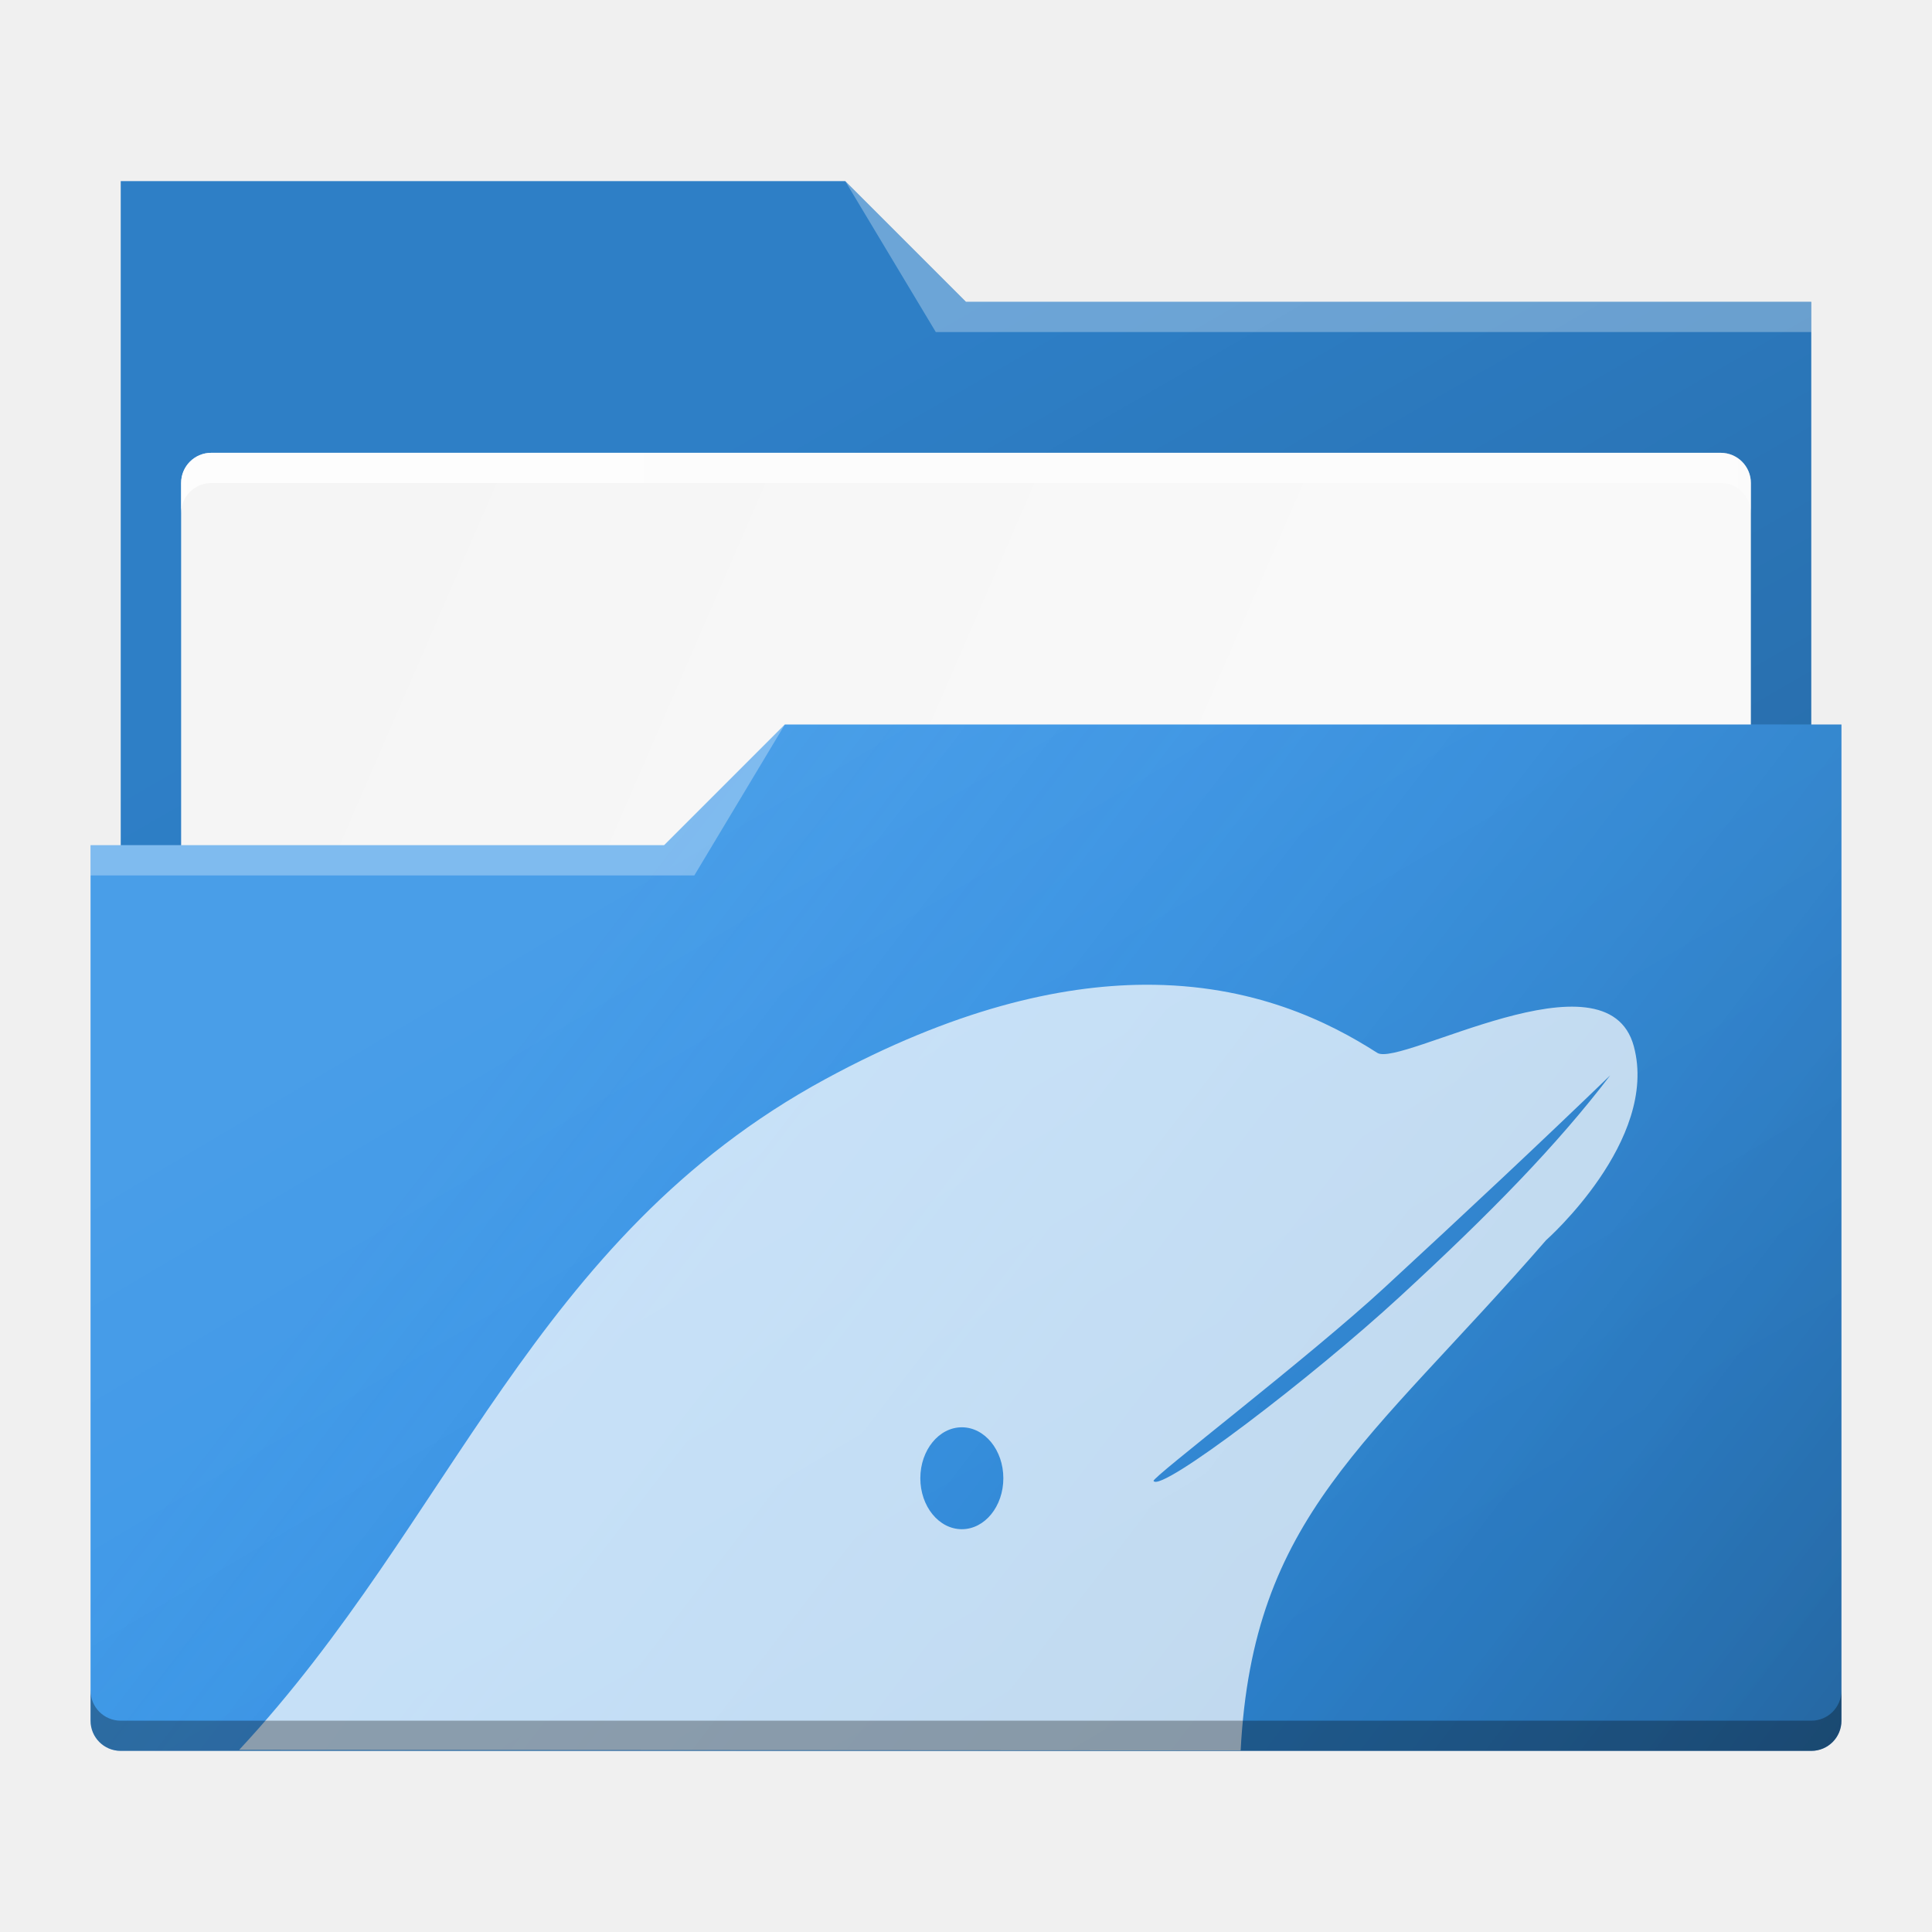
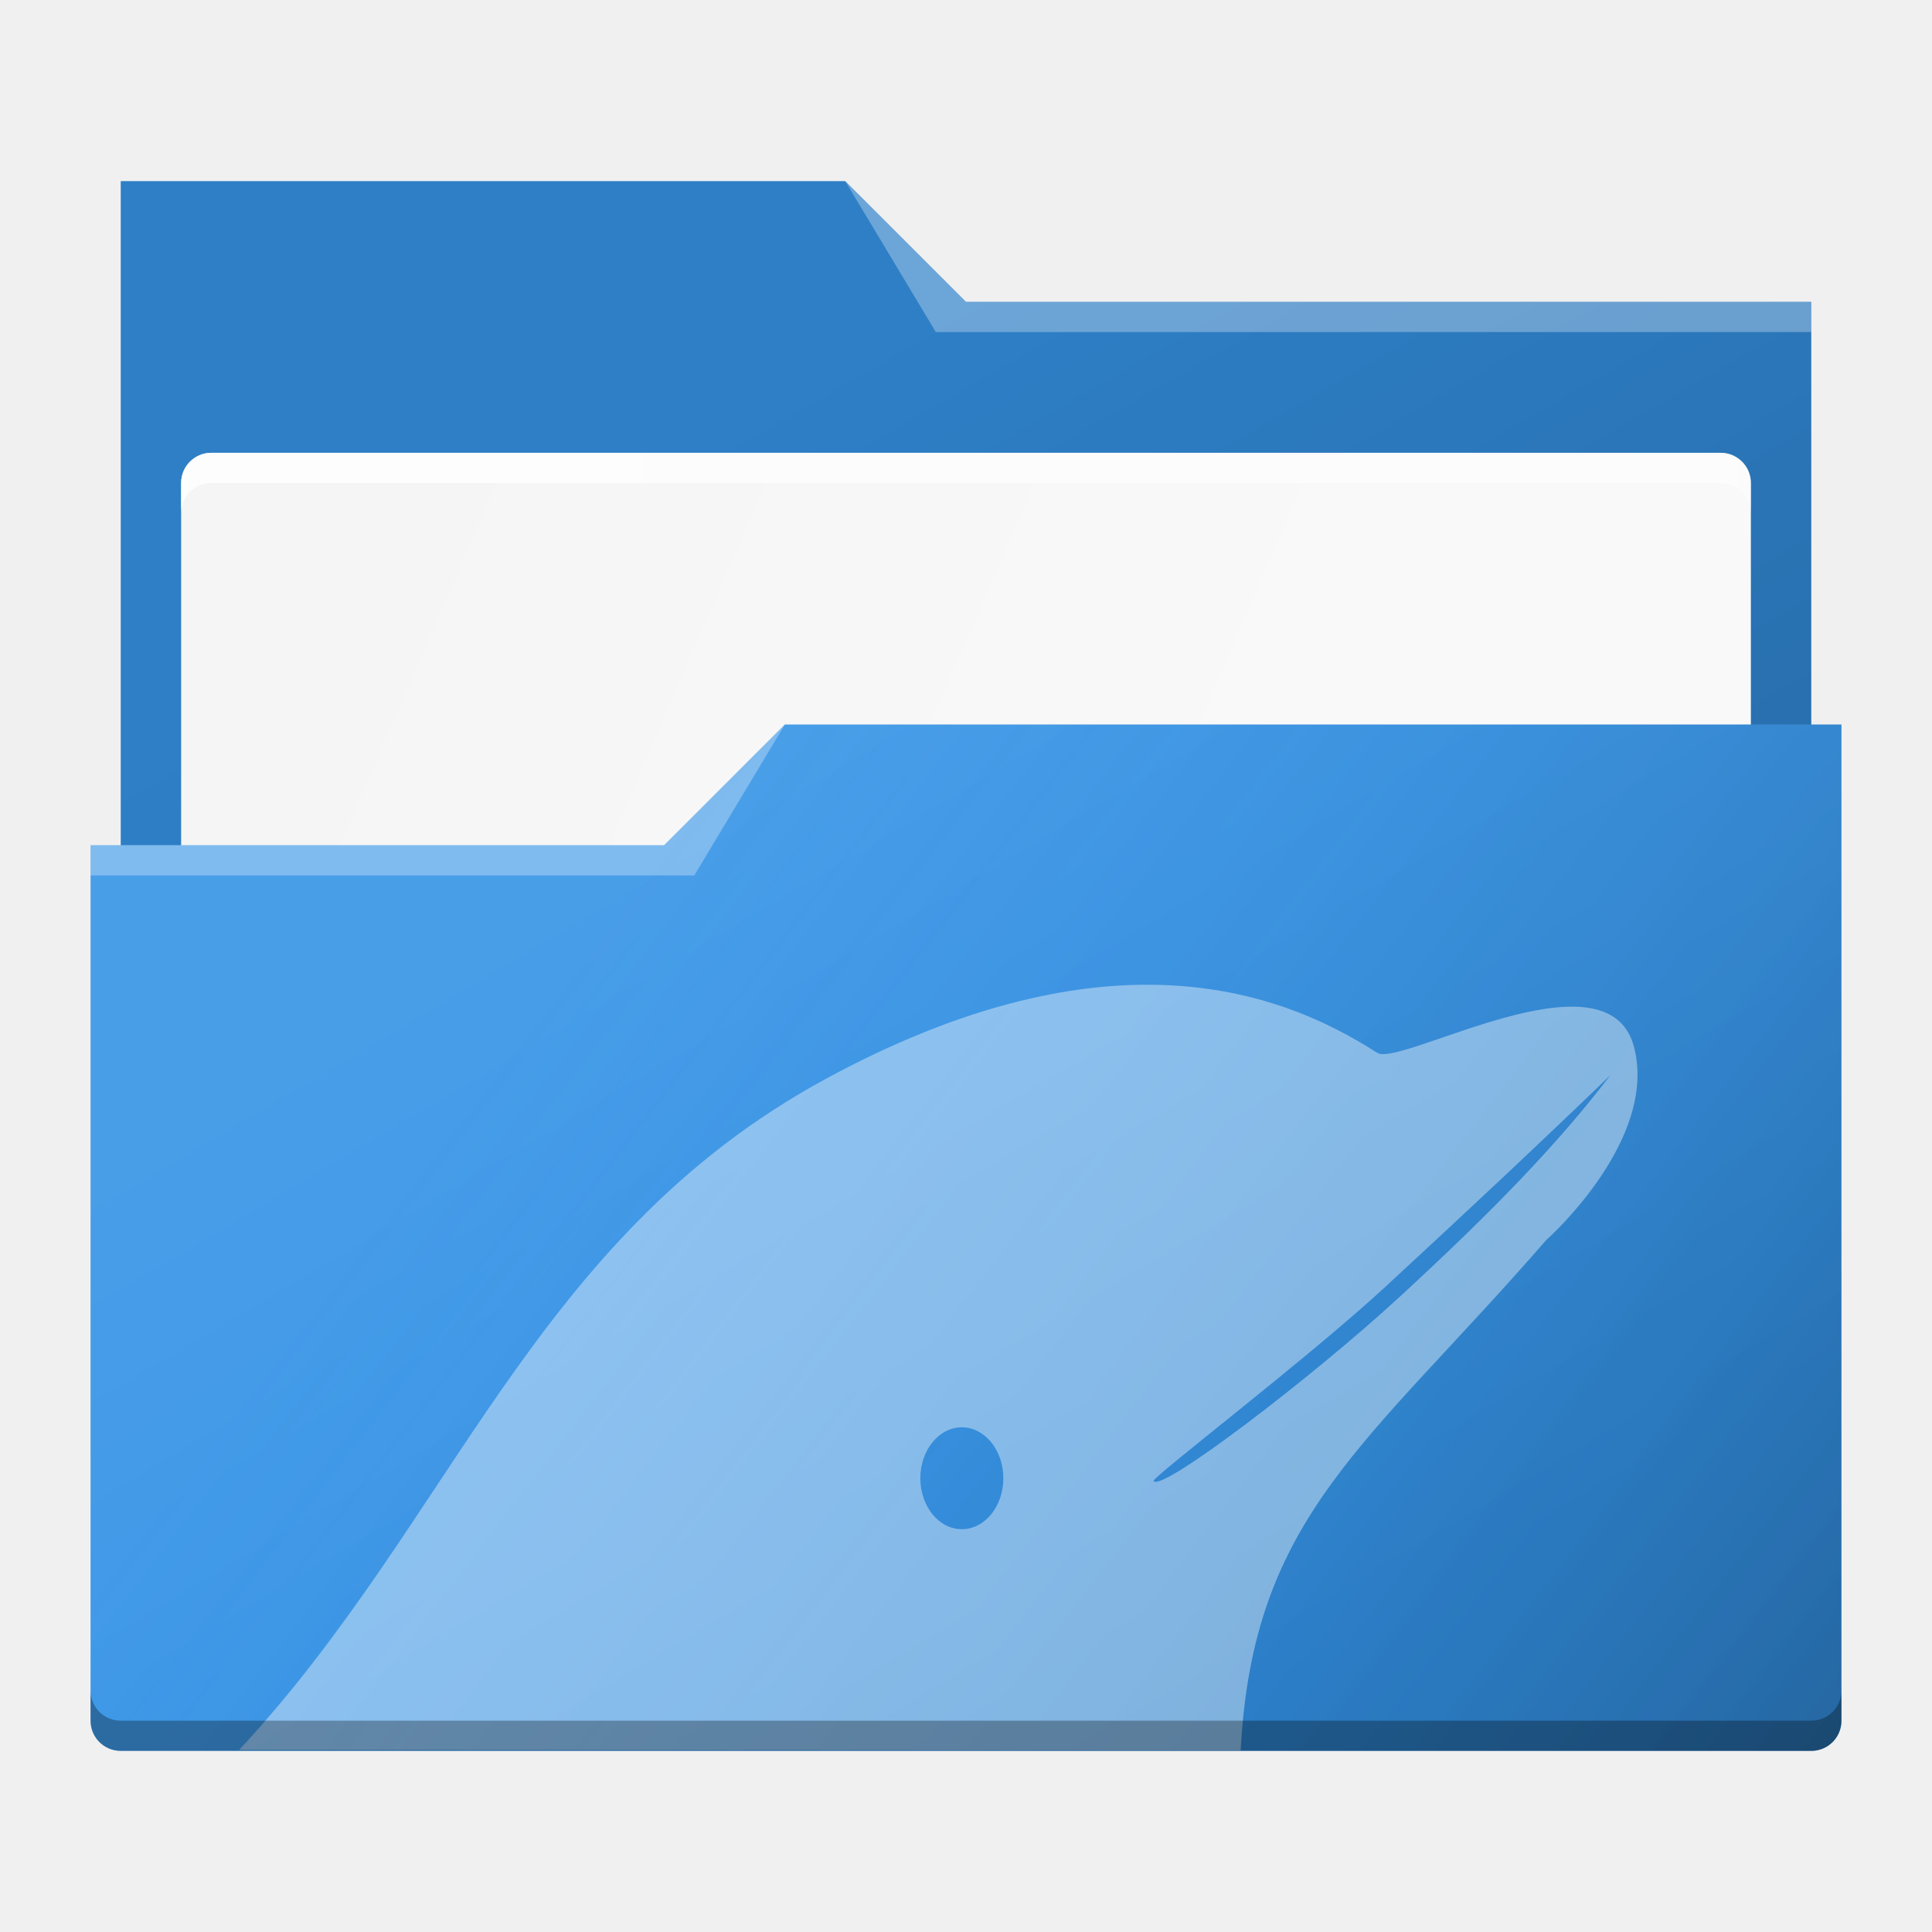
<svg xmlns="http://www.w3.org/2000/svg" xmlns:xlink="http://www.w3.org/1999/xlink" width="64" version="1.1" height="64" id="svg2">
  <defs id="defs5455">
    <linearGradient id="linearGradient3">
      <stop style="stop-color:#e5fbff;stop-opacity:1;" offset="1" id="stop2" />
      <stop style="stop-color:#ababab;stop-opacity:0.995;" offset="1" id="stop3" />
    </linearGradient>
    <linearGradient id="linearGradient82546">
      <stop style="stop-color:#000000;stop-opacity:0.398;" offset="0" id="stop82542" />
      <stop style="stop-color:#000000;stop-opacity:1;" offset="1" id="stop82544" />
    </linearGradient>
    <linearGradient id="linearGradient39400">
      <stop style="stop-color:#000000;stop-opacity:1" offset="0" id="stop39396" />
      <stop style="stop-color:#147cdc;stop-opacity:0;" offset="1" id="stop39398" />
    </linearGradient>
    <linearGradient id="linearGradient919">
      <stop style="stop-color:#ffffff;stop-opacity:1;" offset="0" id="stop915" />
      <stop style="stop-color:#ffffff;stop-opacity:0;" offset="1" id="stop917" />
    </linearGradient>
    <linearGradient id="linearGradient4393">
      <stop style="stop-color:#000000;stop-opacity:1;" offset="0" id="stop4395" />
      <stop style="stop-color:#000000;stop-opacity:0;" offset="1" id="stop4397" />
    </linearGradient>
    <linearGradient id="linearGradient4227">
      <stop id="stop4229" offset="0" style="stop-color:#f5f5f5;stop-opacity:1" />
      <stop id="stop4231" offset="1" style="stop-color:#f9f9f9;stop-opacity:1" />
    </linearGradient>
    <linearGradient id="linearGradient4274">
      <stop id="stop4276" offset="0" style="stop-color:#ffffff;stop-opacity:1;" />
      <stop id="stop4278" offset="1" style="stop-color:#ffffff;stop-opacity:0.488" />
    </linearGradient>
    <linearGradient xlink:href="#linearGradient919" id="linearGradient921" x1="339.668" y1="472.302" x2="357.403" y2="502.195" gradientUnits="userSpaceOnUse" gradientTransform="translate(-317.6676,-444.3018)" />
    <linearGradient xlink:href="#linearGradient39400" id="linearGradient39402" x1="376.818" y1="549.95" x2="337.818" y2="519.95" gradientUnits="userSpaceOnUse" gradientTransform="translate(-315.8183,-491.9504)" />
    <linearGradient xlink:href="#linearGradient4393" id="linearGradient49568" gradientUnits="userSpaceOnUse" gradientTransform="translate(-353.7931,-518.2395)" x1="443.571" y1="510.798" x2="443.571" y2="526.798" />
    <linearGradient xlink:href="#linearGradient4274" id="linearGradient76299" gradientUnits="userSpaceOnUse" gradientTransform="translate(-384.5714,-480.798)" x1="390.571" y1="498.298" x2="442.571" y2="498.298" />
    <linearGradient xlink:href="#linearGradient4227" id="linearGradient76301" gradientUnits="userSpaceOnUse" gradientTransform="translate(-384.5714,-482.798)" x1="396.571" y1="498.798" x2="426.571" y2="511.798" />
    <linearGradient xlink:href="#linearGradient82546" id="linearGradient82548" x1="357.489" y1="494.852" x2="384.419" y2="541.495" gradientUnits="userSpaceOnUse" gradientTransform="translate(-326.5714,-483.798)" />
    <style id="current-color-scheme" type="text/css">      .ColorScheme-Highlight {
        color:#3593e6;
      }</style>
    <linearGradient xlink:href="#linearGradient3" id="linearGradient2" x1="410.571" y1="512.798" x2="432.071" y2="552.423" gradientUnits="userSpaceOnUse" gradientTransform="translate(-385.8973,-483.798)" />
    <marker markerWidth="16.165" markerHeight="14.026" refX="8.082" refY="7.013" orient="auto" id="marker1511">
      <path style="opacity:0.507;fill:#ff0000" id="path1455" d="M 27.135,57.452 10.978,57.942 18.632,43.704 Z" transform="rotate(1.546377,1632.558,-370.7338)" />
    </marker>
  </defs>
  <path style="fill:currentColor" id="path76317" d="m 4,6 v 5 22 c 0,0.554 0.446,1 1,1 h 54 c 0.554,0 1,-0.446 1,-1 V 11.01 c 0,-0.003 -0.002,-0.006 -0.002,-0.01 H 60 v -1 H 32 l -4,-4 H 4 Z" class="ColorScheme-Highlight" />
  <path style="opacity:0.35;fill:url(#linearGradient82548);fill-opacity:1" id="path76289" d="m 4,6 v 5 22 c 0,0.554 0.446,1 1,1 h 54 c 0.554,0 1,-0.446 1,-1 V 11.01 c 0,-0.003 -0.002,-0.006 -0.002,-0.01 H 60 v -1 H 32 l -4,-4 H 4 Z" />
  <rect ry="1" rx="1" y="15" x="6" height="15" width="52" id="rect76291" style="color:#000000;clip-rule:nonzero;display:inline;overflow:visible;visibility:visible;isolation:auto;mix-blend-mode:normal;color-interpolation:sRGB;color-interpolation-filters:linearRGB;solid-color:#000000;solid-opacity:1;fill:url(#linearGradient76301);fill-opacity:1;fill-rule:nonzero;stroke:none;stroke-width:1;stroke-linecap:butt;stroke-linejoin:miter;stroke-miterlimit:4;stroke-dasharray:none;stroke-dashoffset:0;stroke-opacity:1;marker:none;color-rendering:auto;image-rendering:auto;shape-rendering:auto;text-rendering:auto;enable-background:accumulate" />
  <path style="opacity:0.3;fill:#ffffff;fill-opacity:1;fill-rule:evenodd" id="path76293" d="m 3,28 v 1 H 23 l 3,-5 -4,4 z" />
  <path style="opacity:0.3;fill:#ffffff;fill-opacity:1;fill-rule:evenodd" id="path76295" d="m 28,6 3,5 h 2 27 V 10 H 33 32 Z" />
  <path id="path76297" d="m 7,15 c -0.554,0 -1,0.446 -1,1 v 1 c 0,-0.554 0.446,-1 1,-1 h 50 c 0.554,0 1,0.446 1,1 v -1 c 0,-0.554 -0.446,-1 -1,-1 z" style="color:#000000;clip-rule:nonzero;display:inline;overflow:visible;visibility:visible;opacity:0.85;isolation:auto;mix-blend-mode:normal;color-interpolation:sRGB;color-interpolation-filters:linearRGB;solid-color:#000000;solid-opacity:1;fill:url(#linearGradient76299);fill-opacity:1;fill-rule:nonzero;stroke:none;stroke-width:1;stroke-linecap:butt;stroke-linejoin:miter;stroke-miterlimit:4;stroke-dasharray:none;stroke-dashoffset:0;stroke-opacity:1;marker:none;color-rendering:auto;image-rendering:auto;shape-rendering:auto;text-rendering:auto;enable-background:accumulate" />
  <path style="fill:currentColor" d="m 26,24 -4,4 h -19 v 1 h 0.002 c -5e-5,0.004 -0.002,0.008 -0.002,0.012 V 56 57 c 0,0.554 0.446,1 1,1 h 56 c 0.554,0 1,-0.446 1,-1 v -1 -26.988 -0.012 -5 z" id="path889" class="ColorScheme-Highlight" />
  <path style="opacity:0.1;fill:url(#linearGradient921);fill-opacity:1" d="m 26,24 -4,4 h -19 v 1 h 0.002 c -5e-5,0.004 -0.002,0.008 -0.002,0.012 V 56 57 c 0,0.554 0.446,1 1,1 h 56 c 0.554,0 1,-0.446 1,-1 v -1 -26.988 -0.012 -5 z" id="path893" />
  <path style="opacity:0.3;fill:url(#linearGradient39402);fill-opacity:1" d="m 26,24 -4,4 h -19 v 1 h 0.002 c -5e-5,0.004 -0.002,0.008 -0.002,0.012 V 56 57 c 0,0.554 0.446,1 1,1 h 56 c 0.554,0 1,-0.446 1,-1 v -1 -26.988 -0.012 -5 z" id="path35453" />
  <path style="opacity:0.3;fill:#ffffff;fill-opacity:1;fill-rule:evenodd" id="path49671" d="m 3,28 v 1 h 20 l 3,-5 -4,4 z" />
-   <path id="path1" style="font-variation-settings:normal;display:inline;vector-effect:none;fill:#ffffff;fill-opacity:0.705;stroke-width:1;stroke-linecap:butt;stroke-linejoin:miter;stroke-miterlimit:4;stroke-dasharray:none;stroke-dashoffset:0;stroke-opacity:1;-inkscape-stroke:none;stop-color:#000000" d="m 37.903,32.621 c -2.819,0.019 -6.311,0.819 -10.557,3.123 C 17.642,41.011 15.006,50.362 7.922,57.967 L 41.098,57.986 c 0.408,-7.787 4.205,-10.101 10.117,-16.902 0,0 3.744,-3.308 2.908,-6.422 -0.885,-3.297 -7.735,0.705 -8.5,0.215 -1.581,-1.014 -4.096,-2.28 -7.721,-2.256 z m 15.439,3 c -1.773,2.324 -3.973,4.572 -6.965,7.328 -2.918,2.688 -7.931,6.512 -8.164,6.109 -0.064,-0.11 5.143,-4.089 7.658,-6.412 2.712,-2.504 5.079,-4.718 7.471,-7.025 z M 31.862,47.281 c 0.759,0 1.375,0.756 1.375,1.688 0,0.932 -0.616,1.688 -1.375,1.688 -0.759,0 -1.375,-0.756 -1.375,-1.688 0,-0.932 0.616,-1.688 1.375,-1.688 z" />
+   <path id="path1" style="font-variation-settings:normal;display:inline;vector-effect:none;fill:#ffffff;fill-opacity:0.4;stroke-width:1;stroke-linecap:butt;stroke-linejoin:miter;stroke-miterlimit:4;stroke-dasharray:none;stroke-dashoffset:0;stroke-opacity:1;-inkscape-stroke:none;stop-color:#000000" d="m 37.903,32.621 c -2.819,0.019 -6.311,0.819 -10.557,3.123 C 17.642,41.011 15.006,50.362 7.922,57.967 L 41.098,57.986 c 0.408,-7.787 4.205,-10.101 10.117,-16.902 0,0 3.744,-3.308 2.908,-6.422 -0.885,-3.297 -7.735,0.705 -8.5,0.215 -1.581,-1.014 -4.096,-2.28 -7.721,-2.256 z m 15.439,3 c -1.773,2.324 -3.973,4.572 -6.965,7.328 -2.918,2.688 -7.931,6.512 -8.164,6.109 -0.064,-0.11 5.143,-4.089 7.658,-6.412 2.712,-2.504 5.079,-4.718 7.471,-7.025 z M 31.862,47.281 c 0.759,0 1.375,0.756 1.375,1.688 0,0.932 -0.616,1.688 -1.375,1.688 -0.759,0 -1.375,-0.756 -1.375,-1.688 0,-0.932 0.616,-1.688 1.375,-1.688 z" />
  <path style="color:#000000;clip-rule:nonzero;display:inline;overflow:visible;visibility:visible;opacity:0.3;isolation:auto;mix-blend-mode:normal;color-interpolation:sRGB;color-interpolation-filters:linearRGB;solid-color:#000000;solid-opacity:1;fill:#000000;fill-opacity:1;fill-rule:nonzero;stroke:none;stroke-width:1;stroke-linecap:butt;stroke-linejoin:miter;stroke-miterlimit:4;stroke-dasharray:none;stroke-dashoffset:0;stroke-opacity:1;marker:none;color-rendering:auto;image-rendering:auto;shape-rendering:auto;text-rendering:auto;enable-background:accumulate" d="m 4,58 c -0.554,0 -1,-0.446 -1,-1 v -1 c 0,0.554 0.446,1 1,1 h 56 c 0.554,0 1,-0.446 1,-1 v 1 c 0,0.554 -0.446,1 -1,1 z" id="path49673" />
</svg>
